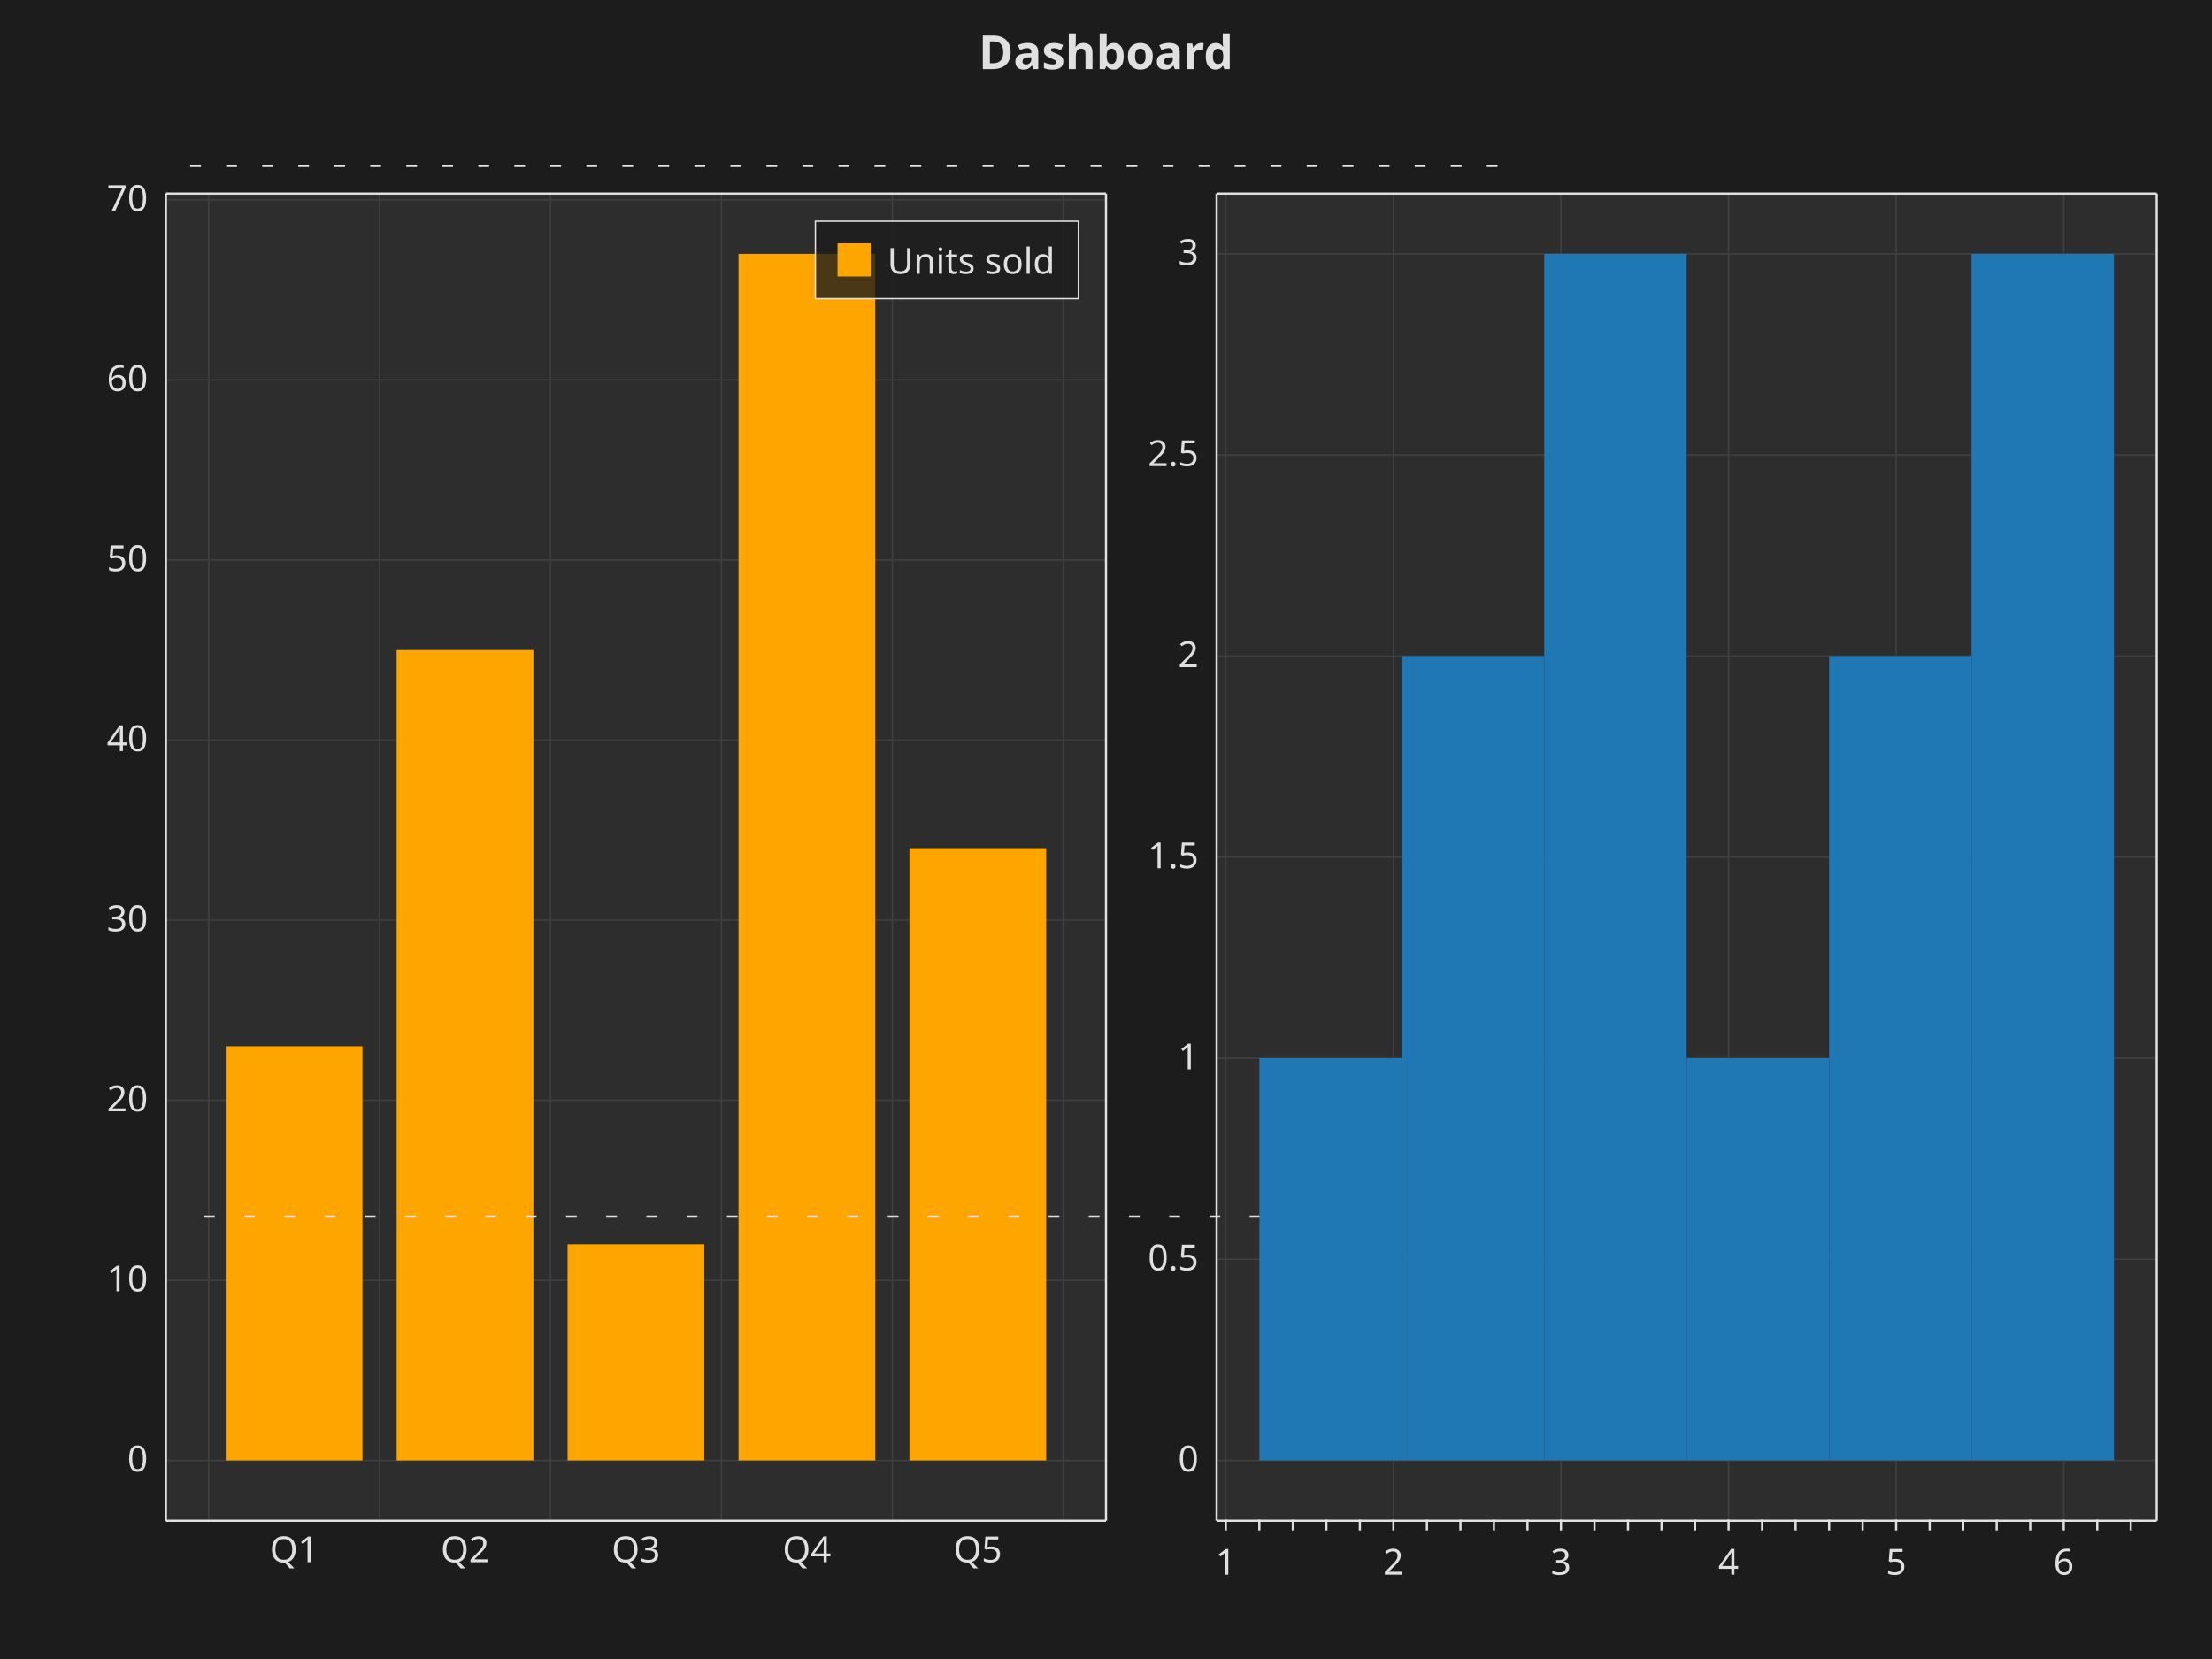
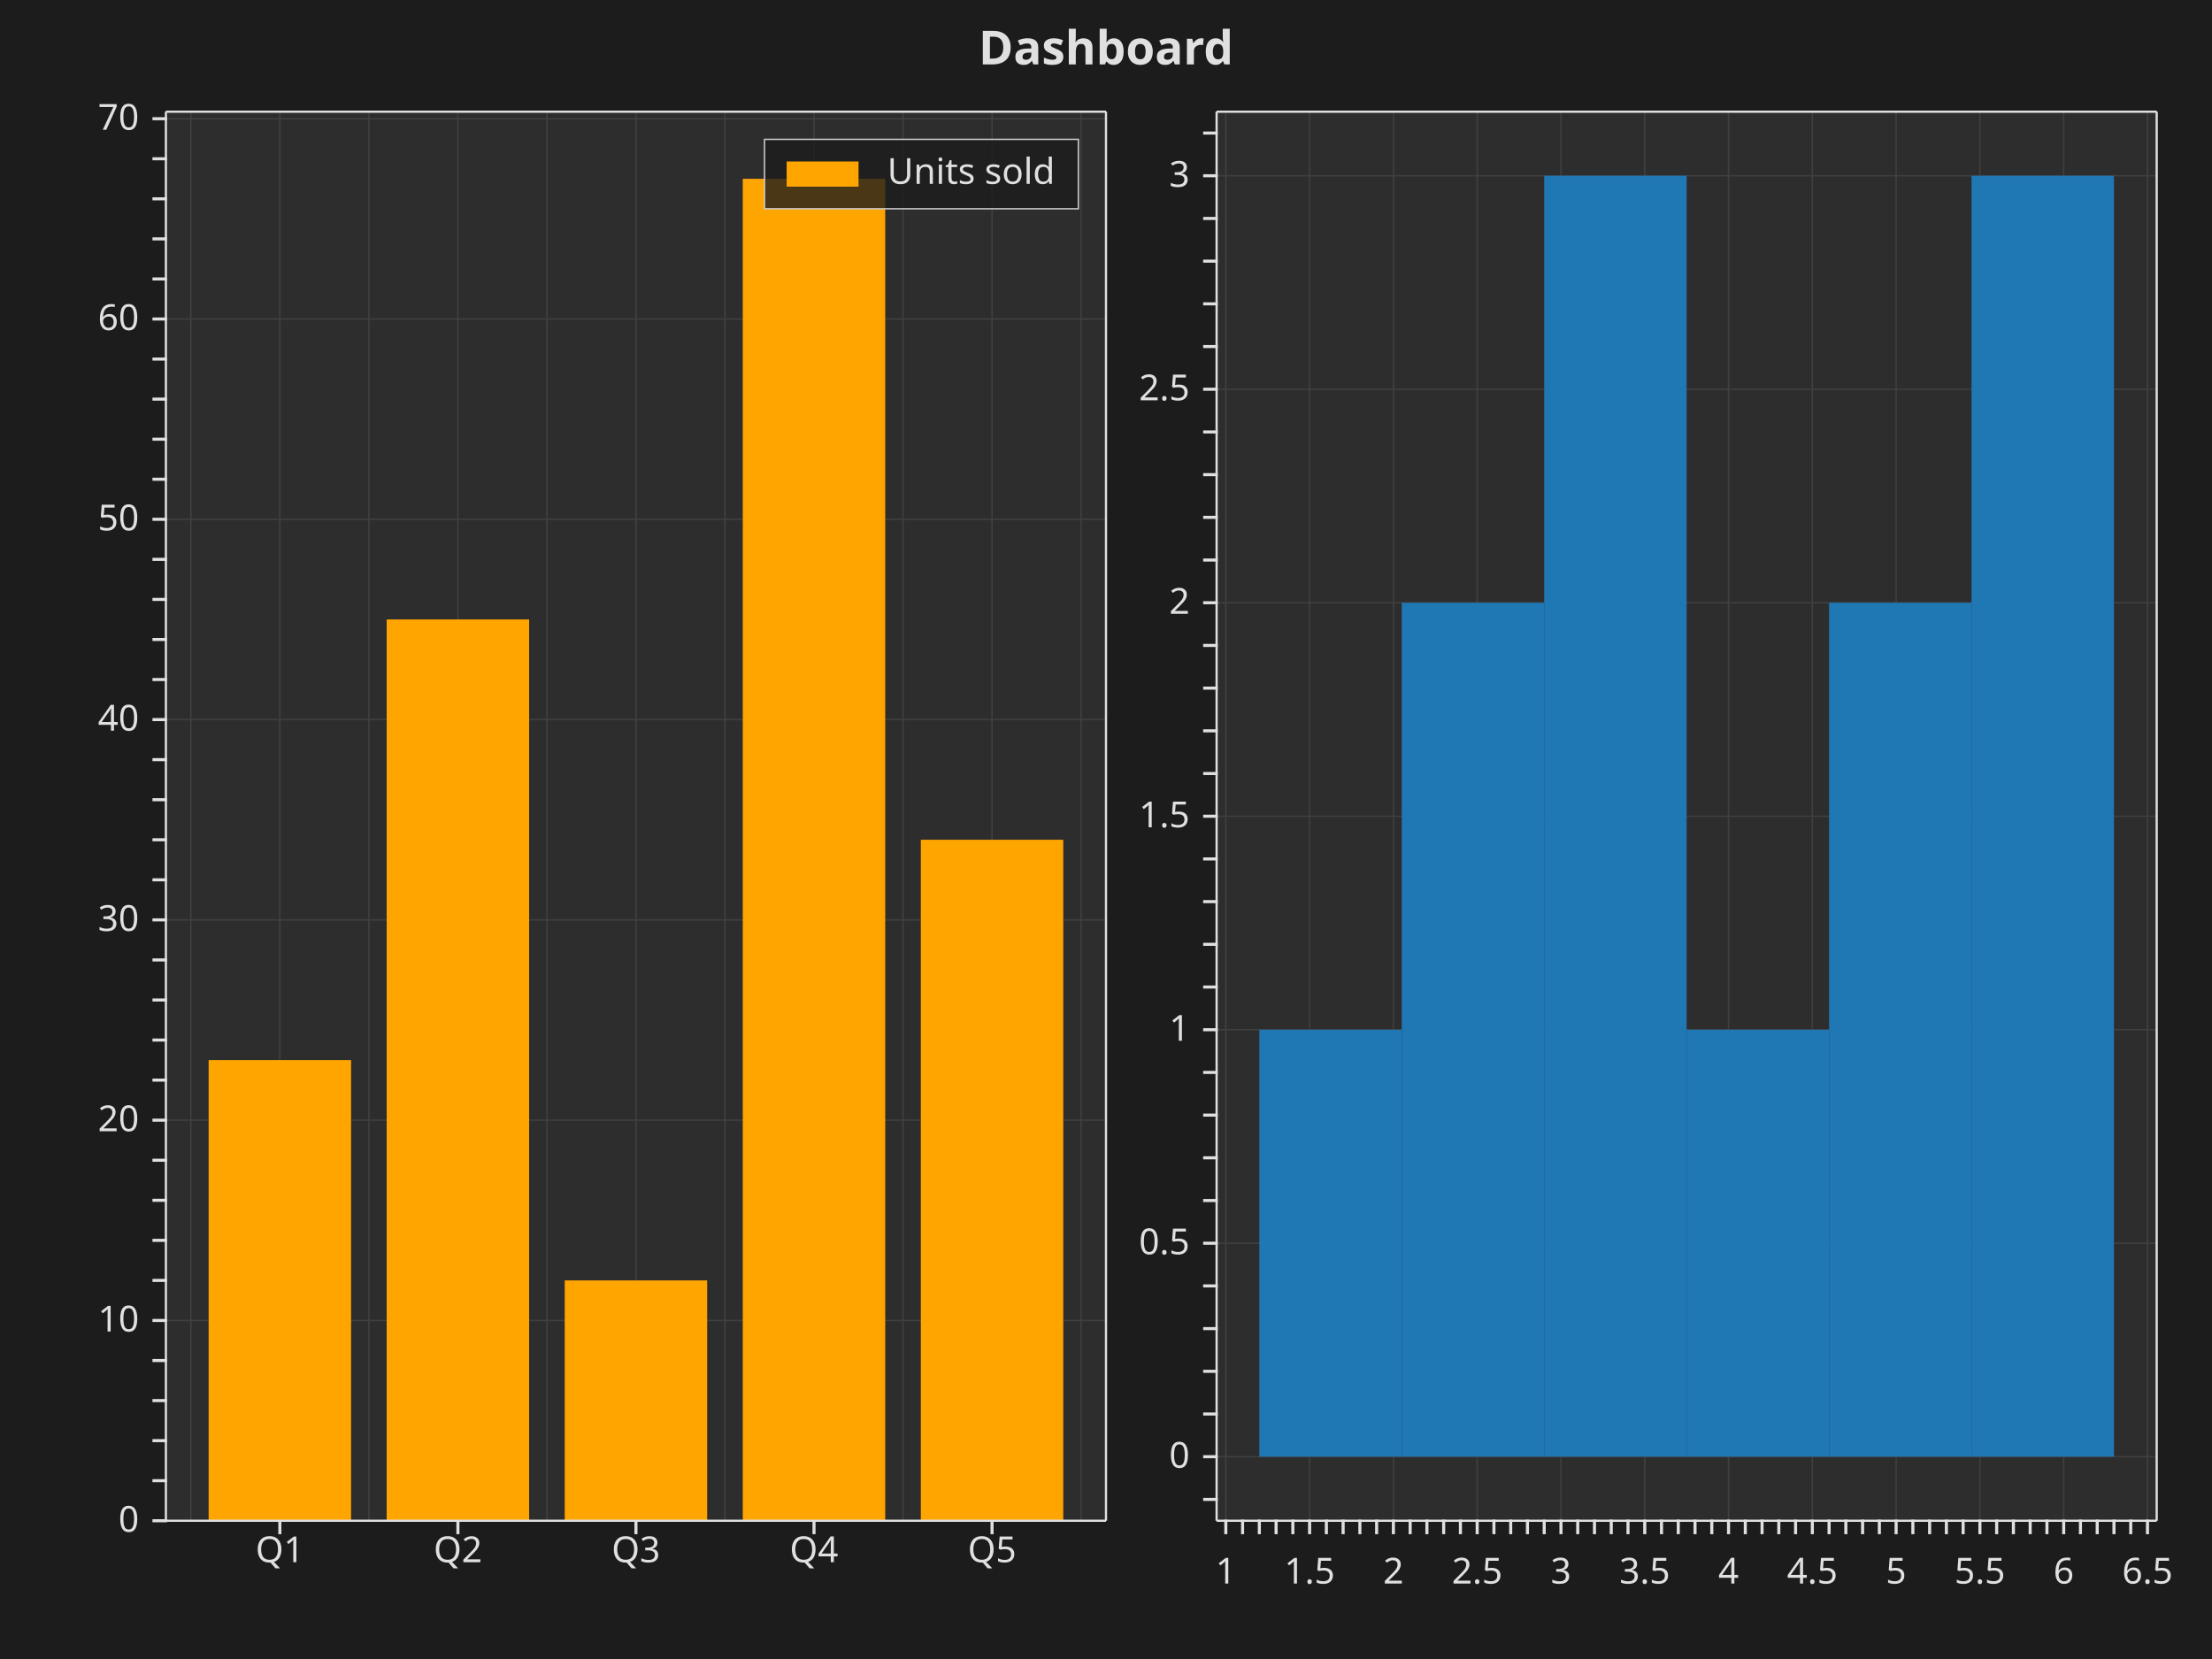
<svg xmlns="http://www.w3.org/2000/svg" viewBox="0 0 800 600" width="800" height="600" role="img" aria-labelledby="chart-title">
  <rect x="0" y="0" width="800" height="600" fill="#1C1C1C" />
-   <text x="400" y="25" font-family="sans-serif" font-size="17" text-anchor="middle" font-weight="bold" fill="#E0E0E0">Dashboard</text>
-   <rect x="60" y="70" width="340" height="480" fill="#2D2D2D" />
-   <line x1="75.455" y1="70" x2="75.455" y2="550" stroke="#404040" stroke-width="0.5" />
-   <line x1="137.273" y1="70" x2="137.273" y2="550" stroke="#404040" stroke-width="0.5" />
-   <line x1="199.091" y1="70" x2="199.091" y2="550" stroke="#404040" stroke-width="0.5" />
-   <line x1="260.909" y1="70" x2="260.909" y2="550" stroke="#404040" stroke-width="0.5" />
-   <line x1="322.727" y1="70" x2="322.727" y2="550" stroke="#404040" stroke-width="0.5" />
-   <line x1="384.545" y1="70" x2="384.545" y2="550" stroke="#404040" stroke-width="0.5" />
-   <line x1="60" y1="528.182" x2="400" y2="528.182" stroke="#404040" stroke-width="0.5" />
-   <line x1="60" y1="463.053" x2="400" y2="463.053" stroke="#404040" stroke-width="0.5" />
-   <line x1="60" y1="397.924" x2="400" y2="397.924" stroke="#404040" stroke-width="0.5" />
-   <line x1="60" y1="332.795" x2="400" y2="332.795" stroke="#404040" stroke-width="0.5" />
-   <line x1="60" y1="267.666" x2="400" y2="267.666" stroke="#404040" stroke-width="0.5" />
-   <line x1="60" y1="202.537" x2="400" y2="202.537" stroke="#404040" stroke-width="0.5" />
-   <line x1="60" y1="137.408" x2="400" y2="137.408" stroke="#404040" stroke-width="0.5" />
-   <line x1="60" y1="72.28" x2="400" y2="72.28" stroke="#404040" stroke-width="0.5" />
-   <text x="106.364" y="565" font-family="sans-serif" font-size="13" text-anchor="middle" fill="#E0E0E0">Q1</text>
-   <text x="168.182" y="565" font-family="sans-serif" font-size="13" text-anchor="middle" fill="#E0E0E0">Q2</text>
+   <text x="400" y="23.3" font-family="sans-serif" font-size="17" text-anchor="middle" font-weight="bold" fill="#E0E0E0">Dashboard</text>
+   <rect x="60" y="40.4" width="340" height="509.6" fill="#2D2D2D" />
+   <line x1="69.015" y1="40.4" x2="69.015" y2="550" stroke="#404040" stroke-width="0.5" />
+   <line x1="101.212" y1="40.4" x2="101.212" y2="550" stroke="#404040" stroke-width="0.5" />
+   <line x1="133.409" y1="40.4" x2="133.409" y2="550" stroke="#404040" stroke-width="0.5" />
+   <line x1="165.606" y1="40.4" x2="165.606" y2="550" stroke="#404040" stroke-width="0.5" />
+   <line x1="197.803" y1="40.4" x2="197.803" y2="550" stroke="#404040" stroke-width="0.5" />
+   <line x1="230" y1="40.4" x2="230" y2="550" stroke="#404040" stroke-width="0.5" />
+   <line x1="262.197" y1="40.4" x2="262.197" y2="550" stroke="#404040" stroke-width="0.5" />
+   <line x1="294.394" y1="40.4" x2="294.394" y2="550" stroke="#404040" stroke-width="0.5" />
+   <line x1="326.591" y1="40.4" x2="326.591" y2="550" stroke="#404040" stroke-width="0.5" />
+   <line x1="358.788" y1="40.4" x2="358.788" y2="550" stroke="#404040" stroke-width="0.5" />
+   <line x1="390.985" y1="40.4" x2="390.985" y2="550" stroke="#404040" stroke-width="0.5" />
+   <line x1="60" y1="550" x2="400" y2="550" stroke="#404040" stroke-width="0.5" />
+   <line x1="60" y1="477.562" x2="400" y2="477.562" stroke="#404040" stroke-width="0.5" />
+   <line x1="60" y1="405.124" x2="400" y2="405.124" stroke="#404040" stroke-width="0.5" />
+   <line x1="60" y1="332.687" x2="400" y2="332.687" stroke="#404040" stroke-width="0.5" />
+   <line x1="60" y1="260.249" x2="400" y2="260.249" stroke="#404040" stroke-width="0.5" />
+   <line x1="60" y1="187.811" x2="400" y2="187.811" stroke="#404040" stroke-width="0.5" />
+   <line x1="60" y1="115.373" x2="400" y2="115.373" stroke="#404040" stroke-width="0.5" />
+   <line x1="60" y1="42.935" x2="400" y2="42.935" stroke="#404040" stroke-width="0.5" />
+   <line x1="101.212" y1="549.6" x2="101.212" y2="554.861" stroke="#E0E0E0" stroke-width="1.111" />
+   <text x="101.212" y="565" font-family="sans-serif" font-size="13" text-anchor="middle" fill="#E0E0E0">Q1</text>
+   <line x1="165.606" y1="549.6" x2="165.606" y2="554.861" stroke="#E0E0E0" stroke-width="1.111" />
+   <text x="165.606" y="565" font-family="sans-serif" font-size="13" text-anchor="middle" fill="#E0E0E0">Q2</text>
+   <line x1="230" y1="549.6" x2="230" y2="554.861" stroke="#E0E0E0" stroke-width="1.111" />
  <text x="230" y="565" font-family="sans-serif" font-size="13" text-anchor="middle" fill="#E0E0E0">Q3</text>
-   <text x="291.818" y="565" font-family="sans-serif" font-size="13" text-anchor="middle" fill="#E0E0E0">Q4</text>
-   <text x="353.636" y="565" font-family="sans-serif" font-size="13" text-anchor="middle" fill="#E0E0E0">Q5</text>
-   <line x1="524.682" y1="60" x2="528.582" y2="60" stroke="#E0E0E0" stroke-width="0.8" />
-   <text x="53.5" y="532.182" font-family="sans-serif" font-size="13" text-anchor="end" fill="#E0E0E0">0</text>
-   <line x1="459.553" y1="60" x2="463.453" y2="60" stroke="#E0E0E0" stroke-width="0.8" />
-   <text x="53.5" y="467.053" font-family="sans-serif" font-size="13" text-anchor="end" fill="#E0E0E0">10</text>
-   <line x1="394.424" y1="60" x2="398.324" y2="60" stroke="#E0E0E0" stroke-width="0.8" />
-   <text x="53.5" y="401.924" font-family="sans-serif" font-size="13" text-anchor="end" fill="#E0E0E0">20</text>
-   <line x1="329.295" y1="60" x2="333.195" y2="60" stroke="#E0E0E0" stroke-width="0.8" />
-   <text x="53.5" y="336.795" font-family="sans-serif" font-size="13" text-anchor="end" fill="#E0E0E0">30</text>
-   <line x1="264.166" y1="60" x2="268.066" y2="60" stroke="#E0E0E0" stroke-width="0.8" />
-   <text x="53.5" y="271.666" font-family="sans-serif" font-size="13" text-anchor="end" fill="#E0E0E0">40</text>
-   <line x1="199.037" y1="60" x2="202.937" y2="60" stroke="#E0E0E0" stroke-width="0.8" />
-   <text x="53.5" y="206.537" font-family="sans-serif" font-size="13" text-anchor="end" fill="#E0E0E0">50</text>
-   <line x1="133.908" y1="60" x2="137.808" y2="60" stroke="#E0E0E0" stroke-width="0.8" />
-   <text x="53.5" y="141.408" font-family="sans-serif" font-size="13" text-anchor="end" fill="#E0E0E0">60</text>
-   <line x1="68.78" y1="60" x2="72.68" y2="60" stroke="#E0E0E0" stroke-width="0.8" />
-   <text x="53.5" y="76.28" font-family="sans-serif" font-size="13" text-anchor="end" fill="#E0E0E0">70</text>
-   <line x1="537.708" y1="60" x2="541.608" y2="60" stroke="#E0E0E0" stroke-width="0.8" />
-   <line x1="511.656" y1="60" x2="515.556" y2="60" stroke="#E0E0E0" stroke-width="0.8" />
-   <line x1="498.63" y1="60" x2="502.53" y2="60" stroke="#E0E0E0" stroke-width="0.8" />
-   <line x1="485.604" y1="60" x2="489.504" y2="60" stroke="#E0E0E0" stroke-width="0.8" />
-   <line x1="472.579" y1="60" x2="476.479" y2="60" stroke="#E0E0E0" stroke-width="0.8" />
-   <line x1="446.527" y1="60" x2="450.427" y2="60" stroke="#E0E0E0" stroke-width="0.8" />
-   <line x1="433.501" y1="60" x2="437.401" y2="60" stroke="#E0E0E0" stroke-width="0.8" />
-   <line x1="420.476" y1="60" x2="424.376" y2="60" stroke="#E0E0E0" stroke-width="0.8" />
-   <line x1="407.45" y1="60" x2="411.35" y2="60" stroke="#E0E0E0" stroke-width="0.8" />
-   <line x1="381.398" y1="60" x2="385.298" y2="60" stroke="#E0E0E0" stroke-width="0.8" />
-   <line x1="368.372" y1="60" x2="372.272" y2="60" stroke="#E0E0E0" stroke-width="0.8" />
-   <line x1="355.347" y1="60" x2="359.247" y2="60" stroke="#E0E0E0" stroke-width="0.8" />
-   <line x1="342.321" y1="60" x2="346.221" y2="60" stroke="#E0E0E0" stroke-width="0.8" />
-   <line x1="316.269" y1="60" x2="320.169" y2="60" stroke="#E0E0E0" stroke-width="0.8" />
-   <line x1="303.244" y1="60" x2="307.144" y2="60" stroke="#E0E0E0" stroke-width="0.8" />
-   <line x1="290.218" y1="60" x2="294.118" y2="60" stroke="#E0E0E0" stroke-width="0.8" />
-   <line x1="277.192" y1="60" x2="281.092" y2="60" stroke="#E0E0E0" stroke-width="0.8" />
-   <line x1="251.14" y1="60" x2="255.04" y2="60" stroke="#E0E0E0" stroke-width="0.8" />
-   <line x1="238.115" y1="60" x2="242.015" y2="60" stroke="#E0E0E0" stroke-width="0.8" />
-   <line x1="225.089" y1="60" x2="228.989" y2="60" stroke="#E0E0E0" stroke-width="0.8" />
-   <line x1="212.063" y1="60" x2="215.963" y2="60" stroke="#E0E0E0" stroke-width="0.8" />
-   <line x1="186.012" y1="60" x2="189.912" y2="60" stroke="#E0E0E0" stroke-width="0.8" />
-   <line x1="172.986" y1="60" x2="176.886" y2="60" stroke="#E0E0E0" stroke-width="0.8" />
-   <line x1="159.96" y1="60" x2="163.86" y2="60" stroke="#E0E0E0" stroke-width="0.8" />
-   <line x1="146.934" y1="60" x2="150.834" y2="60" stroke="#E0E0E0" stroke-width="0.8" />
-   <line x1="120.883" y1="60" x2="124.783" y2="60" stroke="#E0E0E0" stroke-width="0.8" />
-   <line x1="107.857" y1="60" x2="111.757" y2="60" stroke="#E0E0E0" stroke-width="0.8" />
-   <line x1="94.831" y1="60" x2="98.731" y2="60" stroke="#E0E0E0" stroke-width="0.8" />
-   <line x1="81.805" y1="60" x2="85.705" y2="60" stroke="#E0E0E0" stroke-width="0.8" />
+   <line x1="294.394" y1="549.6" x2="294.394" y2="554.861" stroke="#E0E0E0" stroke-width="1.111" />
+   <text x="294.394" y="565" font-family="sans-serif" font-size="13" text-anchor="middle" fill="#E0E0E0">Q4</text>
+   <line x1="358.788" y1="549.6" x2="358.788" y2="554.861" stroke="#E0E0E0" stroke-width="1.111" />
+   <text x="358.788" y="565" font-family="sans-serif" font-size="13" text-anchor="middle" fill="#E0E0E0">Q5</text>
+   <line x1="55.139" y1="550" x2="60.4" y2="550" stroke="#E0E0E0" stroke-width="1.111" />
+   <text x="50.278" y="554" font-family="sans-serif" font-size="13" text-anchor="end" fill="#E0E0E0">0</text>
+   <line x1="55.139" y1="477.562" x2="60.4" y2="477.562" stroke="#E0E0E0" stroke-width="1.111" />
+   <text x="50.278" y="481.562" font-family="sans-serif" font-size="13" text-anchor="end" fill="#E0E0E0">10</text>
+   <line x1="55.139" y1="405.124" x2="60.4" y2="405.124" stroke="#E0E0E0" stroke-width="1.111" />
+   <text x="50.278" y="409.124" font-family="sans-serif" font-size="13" text-anchor="end" fill="#E0E0E0">20</text>
+   <line x1="55.139" y1="332.687" x2="60.4" y2="332.687" stroke="#E0E0E0" stroke-width="1.111" />
+   <text x="50.278" y="336.687" font-family="sans-serif" font-size="13" text-anchor="end" fill="#E0E0E0">30</text>
+   <line x1="55.139" y1="260.249" x2="60.4" y2="260.249" stroke="#E0E0E0" stroke-width="1.111" />
+   <text x="50.278" y="264.249" font-family="sans-serif" font-size="13" text-anchor="end" fill="#E0E0E0">40</text>
+   <line x1="55.139" y1="187.811" x2="60.4" y2="187.811" stroke="#E0E0E0" stroke-width="1.111" />
+   <text x="50.278" y="191.811" font-family="sans-serif" font-size="13" text-anchor="end" fill="#E0E0E0">50</text>
+   <line x1="55.139" y1="115.373" x2="60.4" y2="115.373" stroke="#E0E0E0" stroke-width="1.111" />
+   <text x="50.278" y="119.373" font-family="sans-serif" font-size="13" text-anchor="end" fill="#E0E0E0">60</text>
+   <line x1="55.139" y1="42.935" x2="60.4" y2="42.935" stroke="#E0E0E0" stroke-width="1.111" />
+   <text x="50.278" y="46.935" font-family="sans-serif" font-size="13" text-anchor="end" fill="#E0E0E0">70</text>
+   <line x1="55.139" y1="535.512" x2="60.4" y2="535.512" stroke="#E0E0E0" stroke-width="1.111" />
+   <line x1="55.139" y1="521.025" x2="60.4" y2="521.025" stroke="#E0E0E0" stroke-width="1.111" />
+   <line x1="55.139" y1="506.537" x2="60.4" y2="506.537" stroke="#E0E0E0" stroke-width="1.111" />
+   <line x1="55.139" y1="492.05" x2="60.4" y2="492.05" stroke="#E0E0E0" stroke-width="1.111" />
+   <line x1="55.139" y1="463.075" x2="60.4" y2="463.075" stroke="#E0E0E0" stroke-width="1.111" />
+   <line x1="55.139" y1="448.587" x2="60.4" y2="448.587" stroke="#E0E0E0" stroke-width="1.111" />
+   <line x1="55.139" y1="434.1" x2="60.4" y2="434.1" stroke="#E0E0E0" stroke-width="1.111" />
+   <line x1="55.139" y1="419.612" x2="60.4" y2="419.612" stroke="#E0E0E0" stroke-width="1.111" />
+   <line x1="55.139" y1="390.637" x2="60.4" y2="390.637" stroke="#E0E0E0" stroke-width="1.111" />
+   <line x1="55.139" y1="376.149" x2="60.4" y2="376.149" stroke="#E0E0E0" stroke-width="1.111" />
+   <line x1="55.139" y1="361.662" x2="60.4" y2="361.662" stroke="#E0E0E0" stroke-width="1.111" />
+   <line x1="55.139" y1="347.174" x2="60.4" y2="347.174" stroke="#E0E0E0" stroke-width="1.111" />
+   <line x1="55.139" y1="318.199" x2="60.4" y2="318.199" stroke="#E0E0E0" stroke-width="1.111" />
+   <line x1="55.139" y1="303.711" x2="60.4" y2="303.711" stroke="#E0E0E0" stroke-width="1.111" />
+   <line x1="55.139" y1="289.224" x2="60.4" y2="289.224" stroke="#E0E0E0" stroke-width="1.111" />
+   <line x1="55.139" y1="274.736" x2="60.4" y2="274.736" stroke="#E0E0E0" stroke-width="1.111" />
+   <line x1="55.139" y1="245.761" x2="60.4" y2="245.761" stroke="#E0E0E0" stroke-width="1.111" />
+   <line x1="55.139" y1="231.274" x2="60.4" y2="231.274" stroke="#E0E0E0" stroke-width="1.111" />
+   <line x1="55.139" y1="216.786" x2="60.4" y2="216.786" stroke="#E0E0E0" stroke-width="1.111" />
+   <line x1="55.139" y1="202.299" x2="60.4" y2="202.299" stroke="#E0E0E0" stroke-width="1.111" />
+   <line x1="55.139" y1="173.323" x2="60.4" y2="173.323" stroke="#E0E0E0" stroke-width="1.111" />
+   <line x1="55.139" y1="158.836" x2="60.4" y2="158.836" stroke="#E0E0E0" stroke-width="1.111" />
+   <line x1="55.139" y1="144.348" x2="60.4" y2="144.348" stroke="#E0E0E0" stroke-width="1.111" />
+   <line x1="55.139" y1="129.861" x2="60.4" y2="129.861" stroke="#E0E0E0" stroke-width="1.111" />
+   <line x1="55.139" y1="100.886" x2="60.4" y2="100.886" stroke="#E0E0E0" stroke-width="1.111" />
+   <line x1="55.139" y1="86.398" x2="60.4" y2="86.398" stroke="#E0E0E0" stroke-width="1.111" />
+   <line x1="55.139" y1="71.91" x2="60.4" y2="71.91" stroke="#E0E0E0" stroke-width="1.111" />
+   <line x1="55.139" y1="57.423" x2="60.4" y2="57.423" stroke="#E0E0E0" stroke-width="1.111" />
  <g class="series" aria-label="Units sold">
-     <rect x="81.636" y="378.385" width="49.455" height="149.796" fill="#FFA500" />
-     <rect x="143.455" y="235.102" width="49.455" height="293.08" fill="#FFA500" />
-     <rect x="205.273" y="450.027" width="49.455" height="78.155" fill="#FFA500" />
-     <rect x="267.091" y="91.818" width="49.455" height="436.364" fill="#FFA500" />
-     <rect x="328.909" y="306.744" width="49.455" height="221.438" fill="#FFA500" />
+     <rect x="75.455" y="383.393" width="51.515" height="166.607" fill="#FFA500" />
+     <rect x="139.848" y="224.03" width="51.515" height="325.97" fill="#FFA500" />
+     <rect x="204.242" y="463.075" width="51.515" height="86.925" fill="#FFA500" />
+     <rect x="268.636" y="64.667" width="51.515" height="485.333" fill="#FFA500" />
+     <rect x="333.03" y="303.711" width="51.515" height="246.289" fill="#FFA500" />
  </g>
  <g class="spine">
    <line x1="60" y1="550" x2="400" y2="550" stroke="#E0E0E0" stroke-width="0.8" />
  </g>
  <g class="spine">
-     <line x1="60" y1="70" x2="400" y2="70" stroke="#E0E0E0" stroke-width="0.8" />
-   </g>
-   <g class="spine">
-     <line x1="60" y1="70" x2="60" y2="550" stroke="#E0E0E0" stroke-width="0.8" />
-   </g>
-   <g class="spine">
-     <line x1="400" y1="70" x2="400" y2="550" stroke="#E0E0E0" stroke-width="0.8" />
-   </g>
-   <rect x="294.9" y="80" width="95.1" height="28" fill="#1C1C1C" fill-opacity="0.8" stroke="#E0E0E0" stroke-width="0.5" />
+     <line x1="60" y1="40.4" x2="400" y2="40.4" stroke="#E0E0E0" stroke-width="0.8" />
+   </g>
+   <g class="spine">
+     <line x1="60" y1="40.4" x2="60" y2="550" stroke="#E0E0E0" stroke-width="0.8" />
+   </g>
+   <g class="spine">
+     <line x1="400" y1="40.4" x2="400" y2="550" stroke="#E0E0E0" stroke-width="0.8" />
+   </g>
+   <rect x="276.5" y="50.4" width="113.5" height="25.1" fill="#1C1C1C" fill-opacity="0.8" stroke="#CCCCCC" stroke-width="0.5" />
  <g class="legend" aria-label="Chart legend">
-     <rect x="302.9" y="88" width="12" height="12" fill="#FFA500" />
-     <text x="320.9" y="99" font-family="sans-serif" font-size="13" text-anchor="start" fill="#E0E0E0">Units sold</text>
-   </g>
-   <rect x="440" y="70" width="340" height="480" fill="#2D2D2D" />
-   <line x1="443.333" y1="70" x2="443.333" y2="550" stroke="#404040" stroke-width="0.5" />
-   <line x1="503.939" y1="70" x2="503.939" y2="550" stroke="#404040" stroke-width="0.5" />
-   <line x1="564.545" y1="70" x2="564.545" y2="550" stroke="#404040" stroke-width="0.5" />
-   <line x1="625.152" y1="70" x2="625.152" y2="550" stroke="#404040" stroke-width="0.5" />
-   <line x1="685.758" y1="70" x2="685.758" y2="550" stroke="#404040" stroke-width="0.5" />
-   <line x1="746.364" y1="70" x2="746.364" y2="550" stroke="#404040" stroke-width="0.5" />
-   <line x1="440" y1="528.182" x2="780" y2="528.182" stroke="#404040" stroke-width="0.5" />
-   <line x1="440" y1="455.455" x2="780" y2="455.455" stroke="#404040" stroke-width="0.5" />
-   <line x1="440" y1="382.727" x2="780" y2="382.727" stroke="#404040" stroke-width="0.5" />
-   <line x1="440" y1="310" x2="780" y2="310" stroke="#404040" stroke-width="0.5" />
-   <line x1="440" y1="237.273" x2="780" y2="237.273" stroke="#404040" stroke-width="0.5" />
-   <line x1="440" y1="164.545" x2="780" y2="164.545" stroke="#404040" stroke-width="0.5" />
-   <line x1="440" y1="91.818" x2="780" y2="91.818" stroke="#404040" stroke-width="0.5" />
-   <line x1="443.333" y1="549.6" x2="443.333" y2="553.5" stroke="#E0E0E0" stroke-width="0.8" />
-   <text x="443.333" y="569.5" font-family="sans-serif" font-size="13" text-anchor="middle" fill="#E0E0E0">1</text>
-   <line x1="503.939" y1="549.6" x2="503.939" y2="553.5" stroke="#E0E0E0" stroke-width="0.8" />
-   <text x="503.939" y="569.5" font-family="sans-serif" font-size="13" text-anchor="middle" fill="#E0E0E0">2</text>
-   <line x1="564.545" y1="549.6" x2="564.545" y2="553.5" stroke="#E0E0E0" stroke-width="0.8" />
-   <text x="564.545" y="569.5" font-family="sans-serif" font-size="13" text-anchor="middle" fill="#E0E0E0">3</text>
-   <line x1="625.152" y1="549.6" x2="625.152" y2="553.5" stroke="#E0E0E0" stroke-width="0.8" />
-   <text x="625.152" y="569.5" font-family="sans-serif" font-size="13" text-anchor="middle" fill="#E0E0E0">4</text>
-   <line x1="685.758" y1="549.6" x2="685.758" y2="553.5" stroke="#E0E0E0" stroke-width="0.8" />
-   <text x="685.758" y="569.5" font-family="sans-serif" font-size="13" text-anchor="middle" fill="#E0E0E0">5</text>
-   <line x1="746.364" y1="549.6" x2="746.364" y2="553.5" stroke="#E0E0E0" stroke-width="0.8" />
-   <text x="746.364" y="569.5" font-family="sans-serif" font-size="13" text-anchor="middle" fill="#E0E0E0">6</text>
-   <line x1="455.455" y1="549.6" x2="455.455" y2="553.5" stroke="#E0E0E0" stroke-width="0.8" />
-   <line x1="467.576" y1="549.6" x2="467.576" y2="553.5" stroke="#E0E0E0" stroke-width="0.8" />
-   <line x1="479.697" y1="549.6" x2="479.697" y2="553.5" stroke="#E0E0E0" stroke-width="0.8" />
-   <line x1="491.818" y1="549.6" x2="491.818" y2="553.5" stroke="#E0E0E0" stroke-width="0.8" />
-   <line x1="516.061" y1="549.6" x2="516.061" y2="553.5" stroke="#E0E0E0" stroke-width="0.8" />
-   <line x1="528.182" y1="549.6" x2="528.182" y2="553.5" stroke="#E0E0E0" stroke-width="0.8" />
-   <line x1="540.303" y1="549.6" x2="540.303" y2="553.5" stroke="#E0E0E0" stroke-width="0.8" />
-   <line x1="552.424" y1="549.6" x2="552.424" y2="553.5" stroke="#E0E0E0" stroke-width="0.8" />
-   <line x1="576.667" y1="549.6" x2="576.667" y2="553.5" stroke="#E0E0E0" stroke-width="0.8" />
-   <line x1="588.788" y1="549.6" x2="588.788" y2="553.5" stroke="#E0E0E0" stroke-width="0.8" />
-   <line x1="600.909" y1="549.6" x2="600.909" y2="553.5" stroke="#E0E0E0" stroke-width="0.8" />
-   <line x1="613.03" y1="549.6" x2="613.03" y2="553.5" stroke="#E0E0E0" stroke-width="0.8" />
-   <line x1="637.273" y1="549.6" x2="637.273" y2="553.5" stroke="#E0E0E0" stroke-width="0.8" />
-   <line x1="649.394" y1="549.6" x2="649.394" y2="553.5" stroke="#E0E0E0" stroke-width="0.8" />
-   <line x1="661.515" y1="549.6" x2="661.515" y2="553.5" stroke="#E0E0E0" stroke-width="0.8" />
-   <line x1="673.636" y1="549.6" x2="673.636" y2="553.5" stroke="#E0E0E0" stroke-width="0.8" />
-   <line x1="697.879" y1="549.6" x2="697.879" y2="553.5" stroke="#E0E0E0" stroke-width="0.8" />
-   <line x1="710" y1="549.6" x2="710" y2="553.5" stroke="#E0E0E0" stroke-width="0.8" />
-   <line x1="722.121" y1="549.6" x2="722.121" y2="553.5" stroke="#E0E0E0" stroke-width="0.8" />
-   <line x1="734.242" y1="549.6" x2="734.242" y2="553.5" stroke="#E0E0E0" stroke-width="0.8" />
-   <line x1="758.485" y1="549.6" x2="758.485" y2="553.5" stroke="#E0E0E0" stroke-width="0.8" />
-   <line x1="770.606" y1="549.6" x2="770.606" y2="553.5" stroke="#E0E0E0" stroke-width="0.8" />
-   <line x1="524.682" y1="440" x2="528.582" y2="440" stroke="#E0E0E0" stroke-width="0.8" />
-   <text x="433.5" y="532.182" font-family="sans-serif" font-size="13" text-anchor="end" fill="#E0E0E0">0</text>
-   <line x1="451.955" y1="440" x2="455.855" y2="440" stroke="#E0E0E0" stroke-width="0.8" />
-   <text x="433.5" y="459.455" font-family="sans-serif" font-size="13" text-anchor="end" fill="#E0E0E0">0.5</text>
-   <line x1="379.227" y1="440" x2="383.127" y2="440" stroke="#E0E0E0" stroke-width="0.8" />
-   <text x="433.5" y="386.727" font-family="sans-serif" font-size="13" text-anchor="end" fill="#E0E0E0">1</text>
-   <line x1="306.5" y1="440" x2="310.4" y2="440" stroke="#E0E0E0" stroke-width="0.8" />
-   <text x="433.5" y="314" font-family="sans-serif" font-size="13" text-anchor="end" fill="#E0E0E0">1.5</text>
-   <line x1="233.773" y1="440" x2="237.673" y2="440" stroke="#E0E0E0" stroke-width="0.8" />
-   <text x="433.5" y="241.273" font-family="sans-serif" font-size="13" text-anchor="end" fill="#E0E0E0">2</text>
-   <line x1="161.045" y1="440" x2="164.945" y2="440" stroke="#E0E0E0" stroke-width="0.8" />
-   <text x="433.5" y="168.545" font-family="sans-serif" font-size="13" text-anchor="end" fill="#E0E0E0">2.5</text>
-   <line x1="88.318" y1="440" x2="92.218" y2="440" stroke="#E0E0E0" stroke-width="0.8" />
-   <text x="433.5" y="95.818" font-family="sans-serif" font-size="13" text-anchor="end" fill="#E0E0E0">3</text>
-   <line x1="539.227" y1="440" x2="543.127" y2="440" stroke="#E0E0E0" stroke-width="0.8" />
-   <line x1="510.136" y1="440" x2="514.036" y2="440" stroke="#E0E0E0" stroke-width="0.8" />
-   <line x1="495.591" y1="440" x2="499.491" y2="440" stroke="#E0E0E0" stroke-width="0.8" />
-   <line x1="481.045" y1="440" x2="484.945" y2="440" stroke="#E0E0E0" stroke-width="0.8" />
-   <line x1="466.5" y1="440" x2="470.4" y2="440" stroke="#E0E0E0" stroke-width="0.8" />
-   <line x1="437.409" y1="440" x2="441.309" y2="440" stroke="#E0E0E0" stroke-width="0.8" />
-   <line x1="422.864" y1="440" x2="426.764" y2="440" stroke="#E0E0E0" stroke-width="0.8" />
-   <line x1="408.318" y1="440" x2="412.218" y2="440" stroke="#E0E0E0" stroke-width="0.8" />
-   <line x1="393.773" y1="440" x2="397.673" y2="440" stroke="#E0E0E0" stroke-width="0.8" />
-   <line x1="364.682" y1="440" x2="368.582" y2="440" stroke="#E0E0E0" stroke-width="0.8" />
-   <line x1="350.136" y1="440" x2="354.036" y2="440" stroke="#E0E0E0" stroke-width="0.8" />
-   <line x1="335.591" y1="440" x2="339.491" y2="440" stroke="#E0E0E0" stroke-width="0.8" />
-   <line x1="321.045" y1="440" x2="324.945" y2="440" stroke="#E0E0E0" stroke-width="0.8" />
-   <line x1="291.955" y1="440" x2="295.855" y2="440" stroke="#E0E0E0" stroke-width="0.8" />
-   <line x1="277.409" y1="440" x2="281.309" y2="440" stroke="#E0E0E0" stroke-width="0.8" />
-   <line x1="262.864" y1="440" x2="266.764" y2="440" stroke="#E0E0E0" stroke-width="0.8" />
-   <line x1="248.318" y1="440" x2="252.218" y2="440" stroke="#E0E0E0" stroke-width="0.8" />
-   <line x1="219.227" y1="440" x2="223.127" y2="440" stroke="#E0E0E0" stroke-width="0.8" />
-   <line x1="204.682" y1="440" x2="208.582" y2="440" stroke="#E0E0E0" stroke-width="0.8" />
-   <line x1="190.136" y1="440" x2="194.036" y2="440" stroke="#E0E0E0" stroke-width="0.8" />
-   <line x1="175.591" y1="440" x2="179.491" y2="440" stroke="#E0E0E0" stroke-width="0.8" />
-   <line x1="146.5" y1="440" x2="150.4" y2="440" stroke="#E0E0E0" stroke-width="0.8" />
-   <line x1="131.955" y1="440" x2="135.855" y2="440" stroke="#E0E0E0" stroke-width="0.8" />
-   <line x1="117.409" y1="440" x2="121.309" y2="440" stroke="#E0E0E0" stroke-width="0.8" />
-   <line x1="102.864" y1="440" x2="106.764" y2="440" stroke="#E0E0E0" stroke-width="0.8" />
-   <line x1="73.773" y1="440" x2="77.673" y2="440" stroke="#E0E0E0" stroke-width="0.8" />
-   <rect x="455.455" y="382.727" width="51.515" height="145.455" fill="#1F77B4" />
-   <rect x="506.97" y="237.273" width="51.515" height="290.909" fill="#1F77B4" />
-   <rect x="558.485" y="91.818" width="51.515" height="436.364" fill="#1F77B4" />
-   <rect x="610" y="382.727" width="51.515" height="145.455" fill="#1F77B4" />
-   <rect x="661.515" y="237.273" width="51.515" height="290.909" fill="#1F77B4" />
-   <rect x="713.03" y="91.818" width="51.515" height="436.364" fill="#1F77B4" />
+     <rect x="284.5" y="58.4" width="26" height="9.1" fill="#FFA500" />
+     <text x="320.9" y="66.5" font-family="sans-serif" font-size="13" text-anchor="start" fill="#E0E0E0">Units sold</text>
+   </g>
+   <rect x="440" y="40.4" width="340" height="509.6" fill="#2D2D2D" />
+   <line x1="443.333" y1="40.4" x2="443.333" y2="550" stroke="#404040" stroke-width="0.5" />
+   <line x1="473.636" y1="40.4" x2="473.636" y2="550" stroke="#404040" stroke-width="0.5" />
+   <line x1="503.939" y1="40.4" x2="503.939" y2="550" stroke="#404040" stroke-width="0.5" />
+   <line x1="534.242" y1="40.4" x2="534.242" y2="550" stroke="#404040" stroke-width="0.5" />
+   <line x1="564.545" y1="40.4" x2="564.545" y2="550" stroke="#404040" stroke-width="0.5" />
+   <line x1="594.848" y1="40.4" x2="594.848" y2="550" stroke="#404040" stroke-width="0.5" />
+   <line x1="625.152" y1="40.4" x2="625.152" y2="550" stroke="#404040" stroke-width="0.5" />
+   <line x1="655.455" y1="40.4" x2="655.455" y2="550" stroke="#404040" stroke-width="0.5" />
+   <line x1="685.758" y1="40.4" x2="685.758" y2="550" stroke="#404040" stroke-width="0.5" />
+   <line x1="716.061" y1="40.4" x2="716.061" y2="550" stroke="#404040" stroke-width="0.5" />
+   <line x1="746.364" y1="40.4" x2="746.364" y2="550" stroke="#404040" stroke-width="0.5" />
+   <line x1="776.667" y1="40.4" x2="776.667" y2="550" stroke="#404040" stroke-width="0.5" />
+   <line x1="440" y1="526.836" x2="780" y2="526.836" stroke="#404040" stroke-width="0.5" />
+   <line x1="440" y1="449.624" x2="780" y2="449.624" stroke="#404040" stroke-width="0.5" />
+   <line x1="440" y1="372.412" x2="780" y2="372.412" stroke="#404040" stroke-width="0.5" />
+   <line x1="440" y1="295.2" x2="780" y2="295.2" stroke="#404040" stroke-width="0.5" />
+   <line x1="440" y1="217.988" x2="780" y2="217.988" stroke="#404040" stroke-width="0.5" />
+   <line x1="440" y1="140.776" x2="780" y2="140.776" stroke="#404040" stroke-width="0.5" />
+   <line x1="440" y1="63.564" x2="780" y2="63.564" stroke="#404040" stroke-width="0.5" />
+   <line x1="443.333" y1="549.6" x2="443.333" y2="554.861" stroke="#E0E0E0" stroke-width="1.111" />
+   <text x="443.333" y="572.722" font-family="sans-serif" font-size="13" text-anchor="middle" fill="#E0E0E0">1</text>
+   <line x1="473.636" y1="549.6" x2="473.636" y2="554.861" stroke="#E0E0E0" stroke-width="1.111" />
+   <text x="473.636" y="572.722" font-family="sans-serif" font-size="13" text-anchor="middle" fill="#E0E0E0">1.5</text>
+   <line x1="503.939" y1="549.6" x2="503.939" y2="554.861" stroke="#E0E0E0" stroke-width="1.111" />
+   <text x="503.939" y="572.722" font-family="sans-serif" font-size="13" text-anchor="middle" fill="#E0E0E0">2</text>
+   <line x1="534.242" y1="549.6" x2="534.242" y2="554.861" stroke="#E0E0E0" stroke-width="1.111" />
+   <text x="534.242" y="572.722" font-family="sans-serif" font-size="13" text-anchor="middle" fill="#E0E0E0">2.5</text>
+   <line x1="564.545" y1="549.6" x2="564.545" y2="554.861" stroke="#E0E0E0" stroke-width="1.111" />
+   <text x="564.545" y="572.722" font-family="sans-serif" font-size="13" text-anchor="middle" fill="#E0E0E0">3</text>
+   <line x1="594.848" y1="549.6" x2="594.848" y2="554.861" stroke="#E0E0E0" stroke-width="1.111" />
+   <text x="594.848" y="572.722" font-family="sans-serif" font-size="13" text-anchor="middle" fill="#E0E0E0">3.5</text>
+   <line x1="625.152" y1="549.6" x2="625.152" y2="554.861" stroke="#E0E0E0" stroke-width="1.111" />
+   <text x="625.152" y="572.722" font-family="sans-serif" font-size="13" text-anchor="middle" fill="#E0E0E0">4</text>
+   <line x1="655.455" y1="549.6" x2="655.455" y2="554.861" stroke="#E0E0E0" stroke-width="1.111" />
+   <text x="655.455" y="572.722" font-family="sans-serif" font-size="13" text-anchor="middle" fill="#E0E0E0">4.5</text>
+   <line x1="685.758" y1="549.6" x2="685.758" y2="554.861" stroke="#E0E0E0" stroke-width="1.111" />
+   <text x="685.758" y="572.722" font-family="sans-serif" font-size="13" text-anchor="middle" fill="#E0E0E0">5</text>
+   <line x1="716.061" y1="549.6" x2="716.061" y2="554.861" stroke="#E0E0E0" stroke-width="1.111" />
+   <text x="716.061" y="572.722" font-family="sans-serif" font-size="13" text-anchor="middle" fill="#E0E0E0">5.5</text>
+   <line x1="746.364" y1="549.6" x2="746.364" y2="554.861" stroke="#E0E0E0" stroke-width="1.111" />
+   <text x="746.364" y="572.722" font-family="sans-serif" font-size="13" text-anchor="middle" fill="#E0E0E0">6</text>
+   <line x1="776.667" y1="549.6" x2="776.667" y2="554.861" stroke="#E0E0E0" stroke-width="1.111" />
+   <text x="776.667" y="572.722" font-family="sans-serif" font-size="13" text-anchor="middle" fill="#E0E0E0">6.5</text>
+   <line x1="449.394" y1="549.6" x2="449.394" y2="554.861" stroke="#E0E0E0" stroke-width="1.111" />
+   <line x1="455.455" y1="549.6" x2="455.455" y2="554.861" stroke="#E0E0E0" stroke-width="1.111" />
+   <line x1="461.515" y1="549.6" x2="461.515" y2="554.861" stroke="#E0E0E0" stroke-width="1.111" />
+   <line x1="467.576" y1="549.6" x2="467.576" y2="554.861" stroke="#E0E0E0" stroke-width="1.111" />
+   <line x1="479.697" y1="549.6" x2="479.697" y2="554.861" stroke="#E0E0E0" stroke-width="1.111" />
+   <line x1="485.758" y1="549.6" x2="485.758" y2="554.861" stroke="#E0E0E0" stroke-width="1.111" />
+   <line x1="491.818" y1="549.6" x2="491.818" y2="554.861" stroke="#E0E0E0" stroke-width="1.111" />
+   <line x1="497.879" y1="549.6" x2="497.879" y2="554.861" stroke="#E0E0E0" stroke-width="1.111" />
+   <line x1="510" y1="549.6" x2="510" y2="554.861" stroke="#E0E0E0" stroke-width="1.111" />
+   <line x1="516.061" y1="549.6" x2="516.061" y2="554.861" stroke="#E0E0E0" stroke-width="1.111" />
+   <line x1="522.121" y1="549.6" x2="522.121" y2="554.861" stroke="#E0E0E0" stroke-width="1.111" />
+   <line x1="528.182" y1="549.6" x2="528.182" y2="554.861" stroke="#E0E0E0" stroke-width="1.111" />
+   <line x1="540.303" y1="549.6" x2="540.303" y2="554.861" stroke="#E0E0E0" stroke-width="1.111" />
+   <line x1="546.364" y1="549.6" x2="546.364" y2="554.861" stroke="#E0E0E0" stroke-width="1.111" />
+   <line x1="552.424" y1="549.6" x2="552.424" y2="554.861" stroke="#E0E0E0" stroke-width="1.111" />
+   <line x1="558.485" y1="549.6" x2="558.485" y2="554.861" stroke="#E0E0E0" stroke-width="1.111" />
+   <line x1="570.606" y1="549.6" x2="570.606" y2="554.861" stroke="#E0E0E0" stroke-width="1.111" />
+   <line x1="576.667" y1="549.6" x2="576.667" y2="554.861" stroke="#E0E0E0" stroke-width="1.111" />
+   <line x1="582.727" y1="549.6" x2="582.727" y2="554.861" stroke="#E0E0E0" stroke-width="1.111" />
+   <line x1="588.788" y1="549.6" x2="588.788" y2="554.861" stroke="#E0E0E0" stroke-width="1.111" />
+   <line x1="600.909" y1="549.6" x2="600.909" y2="554.861" stroke="#E0E0E0" stroke-width="1.111" />
+   <line x1="606.97" y1="549.6" x2="606.97" y2="554.861" stroke="#E0E0E0" stroke-width="1.111" />
+   <line x1="613.03" y1="549.6" x2="613.03" y2="554.861" stroke="#E0E0E0" stroke-width="1.111" />
+   <line x1="619.091" y1="549.6" x2="619.091" y2="554.861" stroke="#E0E0E0" stroke-width="1.111" />
+   <line x1="631.212" y1="549.6" x2="631.212" y2="554.861" stroke="#E0E0E0" stroke-width="1.111" />
+   <line x1="637.273" y1="549.6" x2="637.273" y2="554.861" stroke="#E0E0E0" stroke-width="1.111" />
+   <line x1="643.333" y1="549.6" x2="643.333" y2="554.861" stroke="#E0E0E0" stroke-width="1.111" />
+   <line x1="649.394" y1="549.6" x2="649.394" y2="554.861" stroke="#E0E0E0" stroke-width="1.111" />
+   <line x1="661.515" y1="549.6" x2="661.515" y2="554.861" stroke="#E0E0E0" stroke-width="1.111" />
+   <line x1="667.576" y1="549.6" x2="667.576" y2="554.861" stroke="#E0E0E0" stroke-width="1.111" />
+   <line x1="673.636" y1="549.6" x2="673.636" y2="554.861" stroke="#E0E0E0" stroke-width="1.111" />
+   <line x1="679.697" y1="549.6" x2="679.697" y2="554.861" stroke="#E0E0E0" stroke-width="1.111" />
+   <line x1="691.818" y1="549.6" x2="691.818" y2="554.861" stroke="#E0E0E0" stroke-width="1.111" />
+   <line x1="697.879" y1="549.6" x2="697.879" y2="554.861" stroke="#E0E0E0" stroke-width="1.111" />
+   <line x1="703.939" y1="549.6" x2="703.939" y2="554.861" stroke="#E0E0E0" stroke-width="1.111" />
+   <line x1="710" y1="549.6" x2="710" y2="554.861" stroke="#E0E0E0" stroke-width="1.111" />
+   <line x1="722.121" y1="549.6" x2="722.121" y2="554.861" stroke="#E0E0E0" stroke-width="1.111" />
+   <line x1="728.182" y1="549.6" x2="728.182" y2="554.861" stroke="#E0E0E0" stroke-width="1.111" />
+   <line x1="734.242" y1="549.6" x2="734.242" y2="554.861" stroke="#E0E0E0" stroke-width="1.111" />
+   <line x1="740.303" y1="549.6" x2="740.303" y2="554.861" stroke="#E0E0E0" stroke-width="1.111" />
+   <line x1="752.424" y1="549.6" x2="752.424" y2="554.861" stroke="#E0E0E0" stroke-width="1.111" />
+   <line x1="758.485" y1="549.6" x2="758.485" y2="554.861" stroke="#E0E0E0" stroke-width="1.111" />
+   <line x1="764.545" y1="549.6" x2="764.545" y2="554.861" stroke="#E0E0E0" stroke-width="1.111" />
+   <line x1="770.606" y1="549.6" x2="770.606" y2="554.861" stroke="#E0E0E0" stroke-width="1.111" />
+   <line x1="435.139" y1="526.836" x2="440.4" y2="526.836" stroke="#E0E0E0" stroke-width="1.111" />
+   <text x="430.278" y="530.836" font-family="sans-serif" font-size="13" text-anchor="end" fill="#E0E0E0">0</text>
+   <line x1="435.139" y1="449.624" x2="440.4" y2="449.624" stroke="#E0E0E0" stroke-width="1.111" />
+   <text x="430.278" y="453.624" font-family="sans-serif" font-size="13" text-anchor="end" fill="#E0E0E0">0.5</text>
+   <line x1="435.139" y1="372.412" x2="440.4" y2="372.412" stroke="#E0E0E0" stroke-width="1.111" />
+   <text x="430.278" y="376.412" font-family="sans-serif" font-size="13" text-anchor="end" fill="#E0E0E0">1</text>
+   <line x1="435.139" y1="295.2" x2="440.4" y2="295.2" stroke="#E0E0E0" stroke-width="1.111" />
+   <text x="430.278" y="299.2" font-family="sans-serif" font-size="13" text-anchor="end" fill="#E0E0E0">1.5</text>
+   <line x1="435.139" y1="217.988" x2="440.4" y2="217.988" stroke="#E0E0E0" stroke-width="1.111" />
+   <text x="430.278" y="221.988" font-family="sans-serif" font-size="13" text-anchor="end" fill="#E0E0E0">2</text>
+   <line x1="435.139" y1="140.776" x2="440.4" y2="140.776" stroke="#E0E0E0" stroke-width="1.111" />
+   <text x="430.278" y="144.776" font-family="sans-serif" font-size="13" text-anchor="end" fill="#E0E0E0">2.5</text>
+   <line x1="435.139" y1="63.564" x2="440.4" y2="63.564" stroke="#E0E0E0" stroke-width="1.111" />
+   <text x="430.278" y="67.564" font-family="sans-serif" font-size="13" text-anchor="end" fill="#E0E0E0">3</text>
+   <line x1="435.139" y1="542.279" x2="440.4" y2="542.279" stroke="#E0E0E0" stroke-width="1.111" />
+   <line x1="435.139" y1="511.394" x2="440.4" y2="511.394" stroke="#E0E0E0" stroke-width="1.111" />
+   <line x1="435.139" y1="495.952" x2="440.4" y2="495.952" stroke="#E0E0E0" stroke-width="1.111" />
+   <line x1="435.139" y1="480.509" x2="440.4" y2="480.509" stroke="#E0E0E0" stroke-width="1.111" />
+   <line x1="435.139" y1="465.067" x2="440.4" y2="465.067" stroke="#E0E0E0" stroke-width="1.111" />
+   <line x1="435.139" y1="434.182" x2="440.4" y2="434.182" stroke="#E0E0E0" stroke-width="1.111" />
+   <line x1="435.139" y1="418.739" x2="440.4" y2="418.739" stroke="#E0E0E0" stroke-width="1.111" />
+   <line x1="435.139" y1="403.297" x2="440.4" y2="403.297" stroke="#E0E0E0" stroke-width="1.111" />
+   <line x1="435.139" y1="387.855" x2="440.4" y2="387.855" stroke="#E0E0E0" stroke-width="1.111" />
+   <line x1="435.139" y1="356.97" x2="440.4" y2="356.97" stroke="#E0E0E0" stroke-width="1.111" />
+   <line x1="435.139" y1="341.527" x2="440.4" y2="341.527" stroke="#E0E0E0" stroke-width="1.111" />
+   <line x1="435.139" y1="326.085" x2="440.4" y2="326.085" stroke="#E0E0E0" stroke-width="1.111" />
+   <line x1="435.139" y1="310.642" x2="440.4" y2="310.642" stroke="#E0E0E0" stroke-width="1.111" />
+   <line x1="435.139" y1="279.758" x2="440.4" y2="279.758" stroke="#E0E0E0" stroke-width="1.111" />
+   <line x1="435.139" y1="264.315" x2="440.4" y2="264.315" stroke="#E0E0E0" stroke-width="1.111" />
+   <line x1="435.139" y1="248.873" x2="440.4" y2="248.873" stroke="#E0E0E0" stroke-width="1.111" />
+   <line x1="435.139" y1="233.43" x2="440.4" y2="233.43" stroke="#E0E0E0" stroke-width="1.111" />
+   <line x1="435.139" y1="202.545" x2="440.4" y2="202.545" stroke="#E0E0E0" stroke-width="1.111" />
+   <line x1="435.139" y1="187.103" x2="440.4" y2="187.103" stroke="#E0E0E0" stroke-width="1.111" />
+   <line x1="435.139" y1="171.661" x2="440.4" y2="171.661" stroke="#E0E0E0" stroke-width="1.111" />
+   <line x1="435.139" y1="156.218" x2="440.4" y2="156.218" stroke="#E0E0E0" stroke-width="1.111" />
+   <line x1="435.139" y1="125.333" x2="440.4" y2="125.333" stroke="#E0E0E0" stroke-width="1.111" />
+   <line x1="435.139" y1="109.891" x2="440.4" y2="109.891" stroke="#E0E0E0" stroke-width="1.111" />
+   <line x1="435.139" y1="94.448" x2="440.4" y2="94.448" stroke="#E0E0E0" stroke-width="1.111" />
+   <line x1="435.139" y1="79.006" x2="440.4" y2="79.006" stroke="#E0E0E0" stroke-width="1.111" />
+   <line x1="435.139" y1="48.121" x2="440.4" y2="48.121" stroke="#E0E0E0" stroke-width="1.111" />
+   <rect x="455.455" y="372.412" width="51.515" height="154.424" fill="#1F77B4" />
+   <rect x="506.97" y="217.988" width="51.515" height="308.848" fill="#1F77B4" />
+   <rect x="558.485" y="63.564" width="51.515" height="463.273" fill="#1F77B4" />
+   <rect x="610" y="372.412" width="51.515" height="154.424" fill="#1F77B4" />
+   <rect x="661.515" y="217.988" width="51.515" height="308.848" fill="#1F77B4" />
+   <rect x="713.03" y="63.564" width="51.515" height="463.273" fill="#1F77B4" />
  <g class="spine">
    <line x1="440" y1="550" x2="780" y2="550" stroke="#E0E0E0" stroke-width="0.8" />
  </g>
  <g class="spine">
-     <line x1="440" y1="70" x2="780" y2="70" stroke="#E0E0E0" stroke-width="0.8" />
-   </g>
-   <g class="spine">
-     <line x1="440" y1="70" x2="440" y2="550" stroke="#E0E0E0" stroke-width="0.8" />
-   </g>
-   <g class="spine">
-     <line x1="780" y1="70" x2="780" y2="550" stroke="#E0E0E0" stroke-width="0.8" />
+     <line x1="440" y1="40.4" x2="780" y2="40.4" stroke="#E0E0E0" stroke-width="0.8" />
+   </g>
+   <g class="spine">
+     <line x1="440" y1="40.4" x2="440" y2="550" stroke="#E0E0E0" stroke-width="0.8" />
+   </g>
+   <g class="spine">
+     <line x1="780" y1="40.4" x2="780" y2="550" stroke="#E0E0E0" stroke-width="0.8" />
  </g>
</svg>
